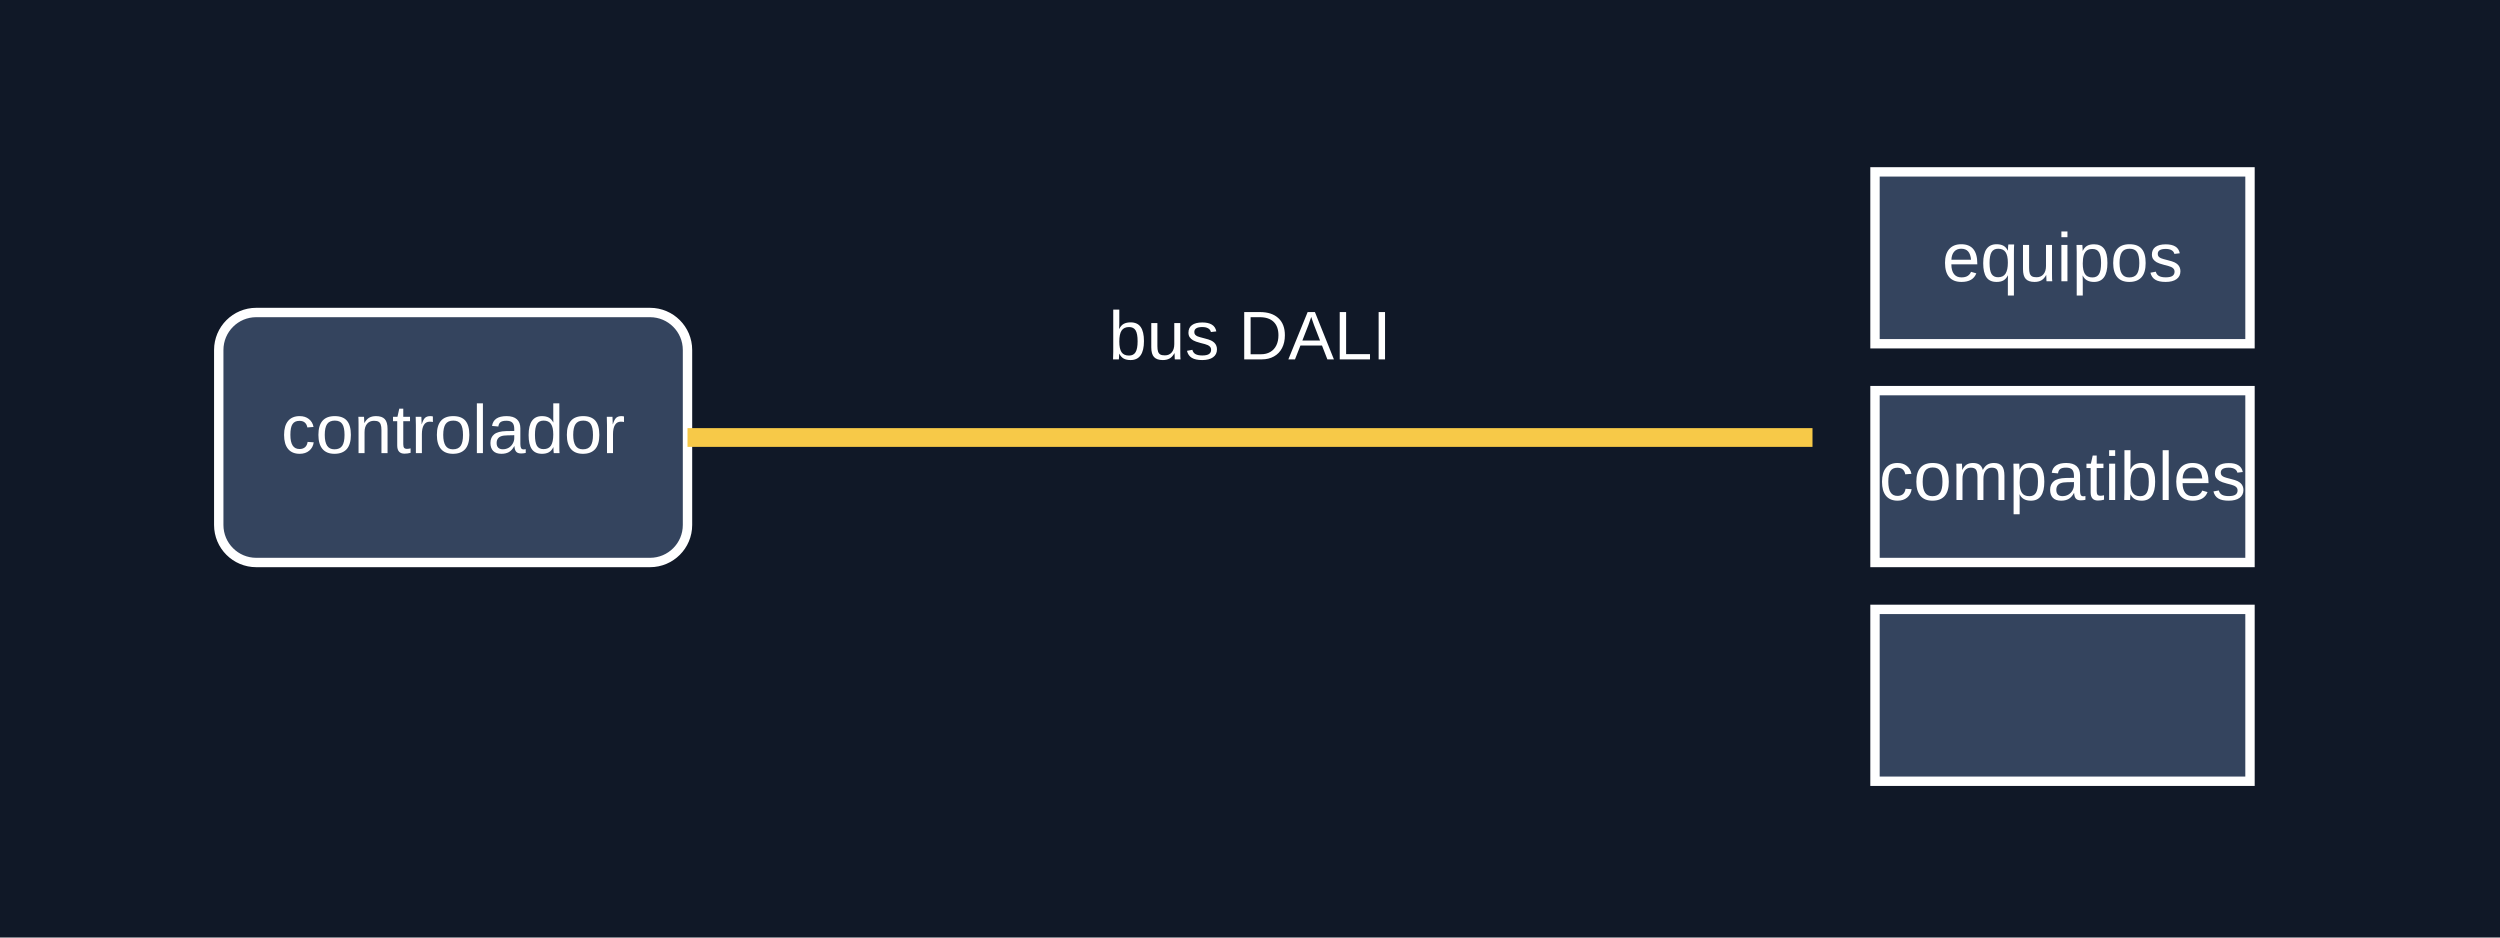
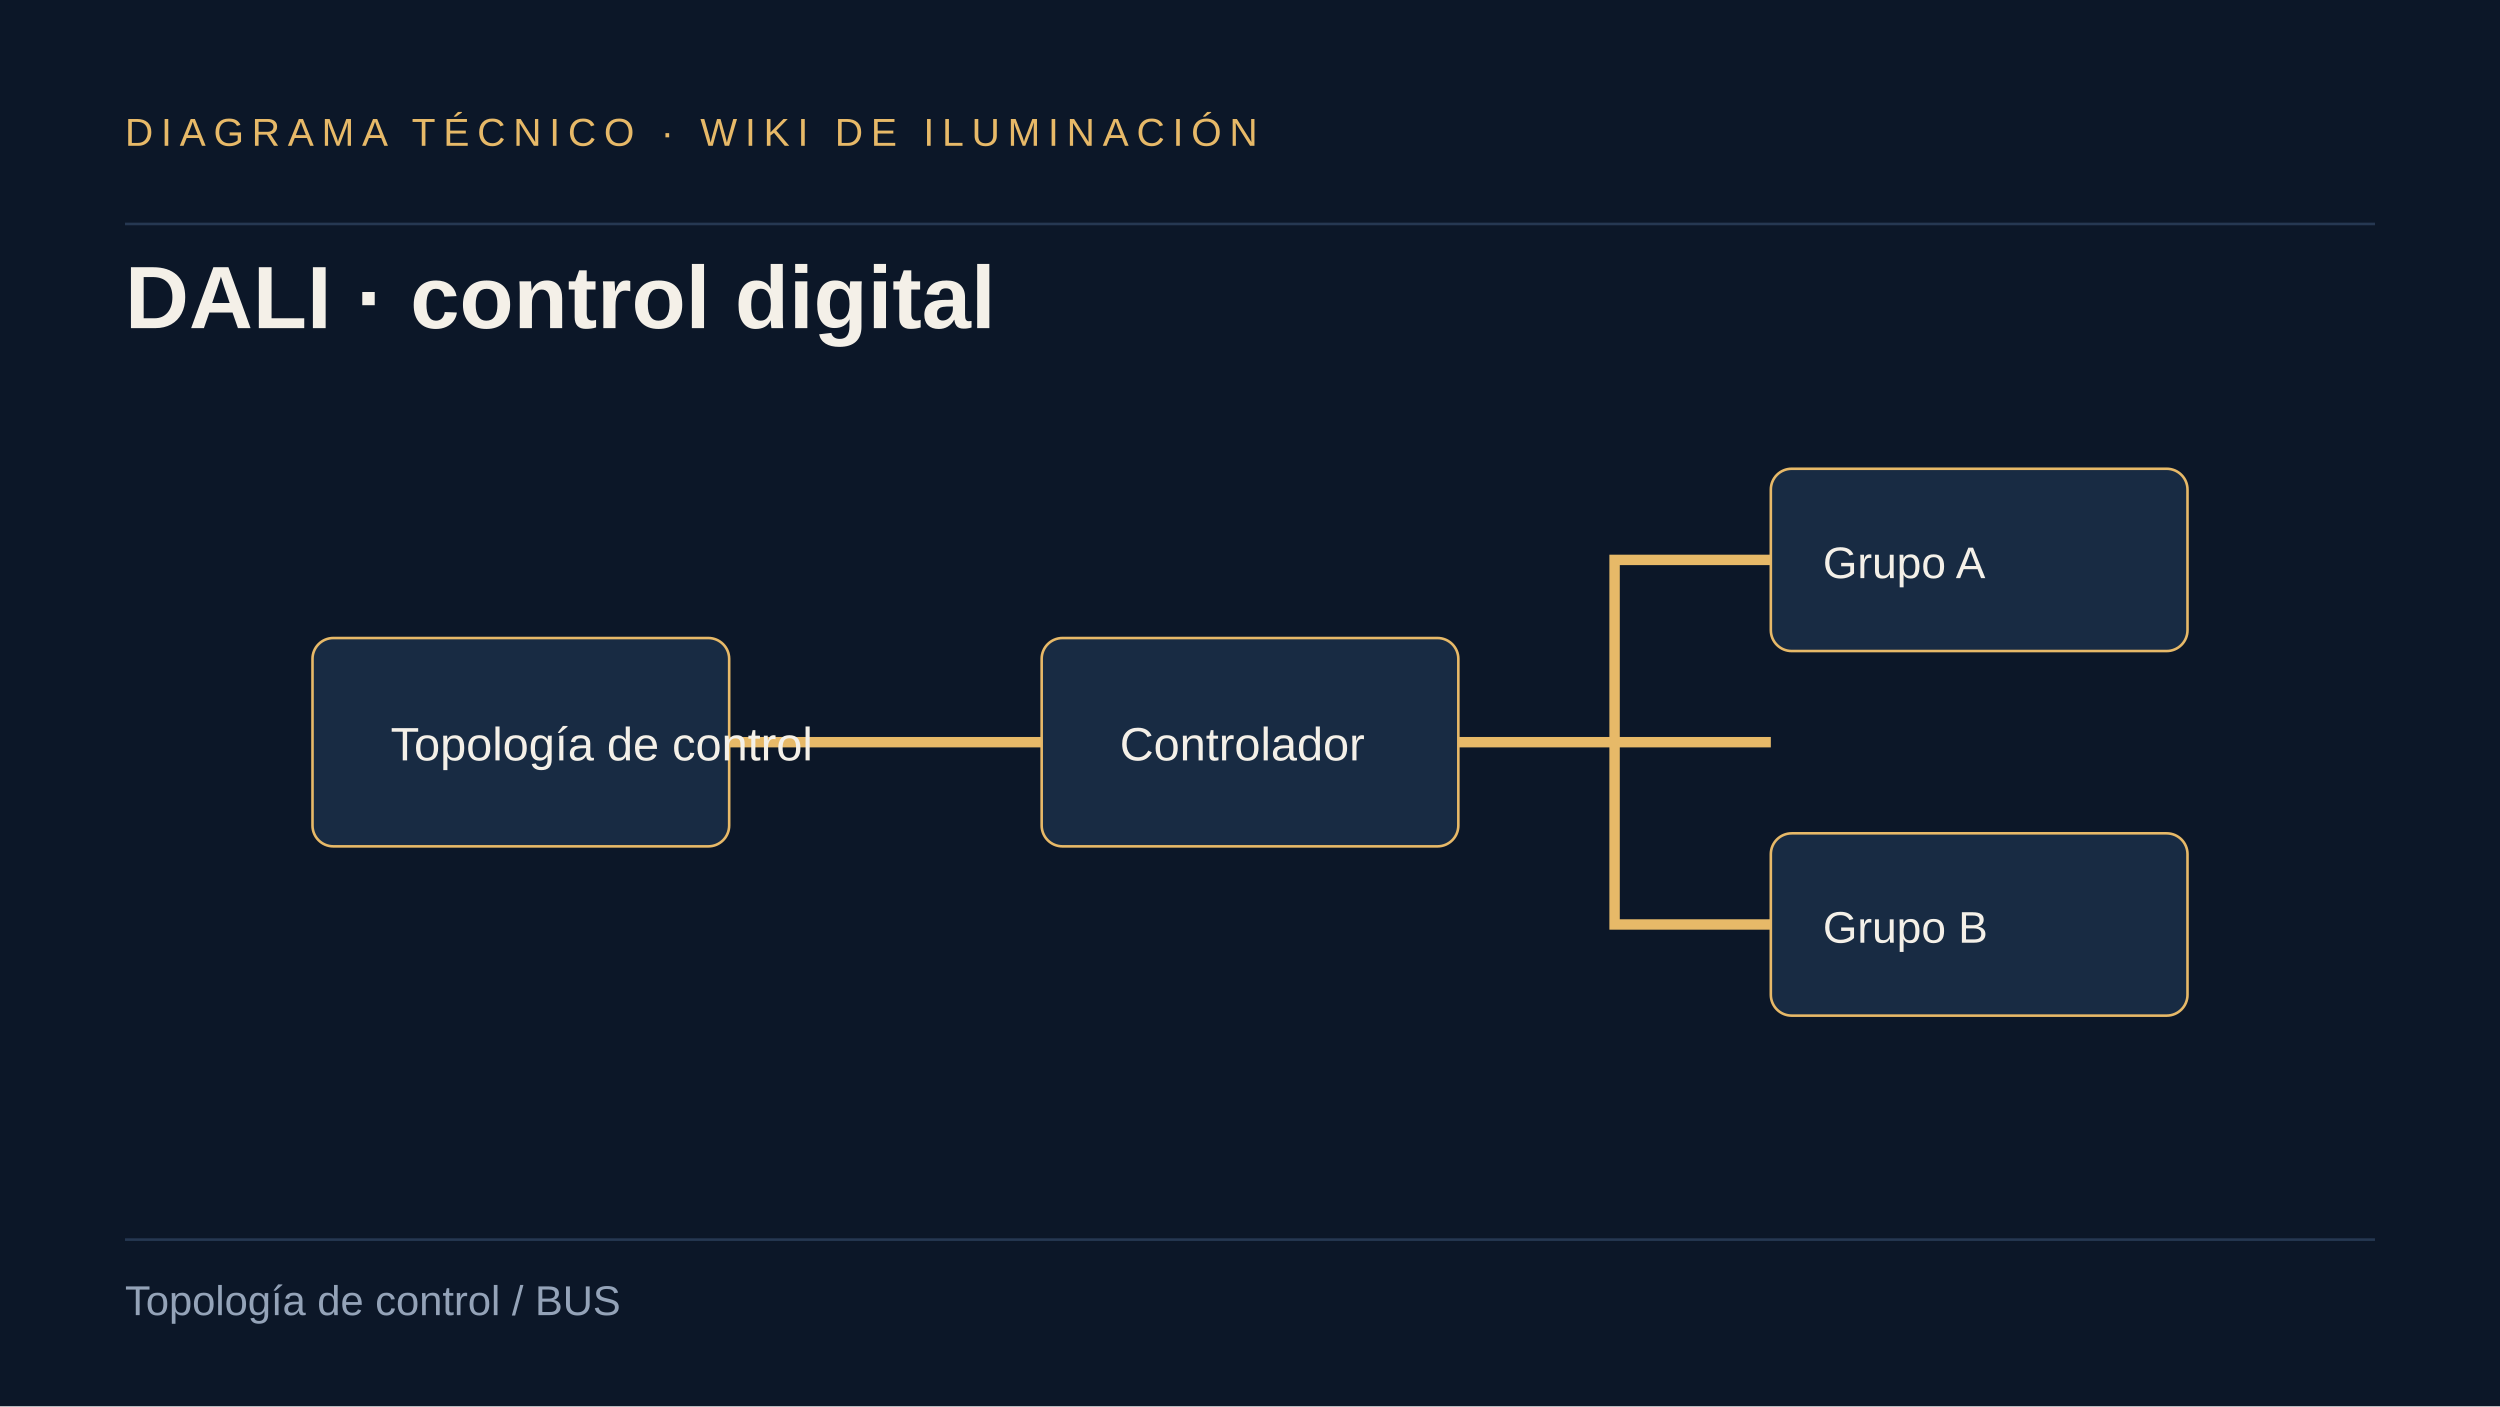
- <svg xmlns="http://www.w3.org/2000/svg" viewBox="0 0 800 300">
-   <rect width="800" height="300" fill="#101827" />
-   <rect x="70" y="100" width="150" height="80" rx="12" fill="#34445e" stroke="#fff" stroke-width="3" />
-   <path d="M220 140h360" stroke="#f7c948" stroke-width="6" />
-   <g fill="#34445e" stroke="#fff" stroke-width="3">
-     <rect x="600" y="55" width="120" height="55" />
-     <rect x="600" y="125" width="120" height="55" />
-     <rect x="600" y="195" width="120" height="55" />
-   </g>
-   <g fill="#fff" font-family="Arial" font-size="22" text-anchor="middle">
-     <text x="145" y="145">controlador</text>
-     <text x="400" y="115">bus DALI</text>
-     <text x="660" y="90">equipos</text>
-     <text x="660" y="160">compatibles</text>
-   </g>
+ <svg xmlns="http://www.w3.org/2000/svg" viewBox="0 0 960 540" role="img">
+   <defs>
+     <linearGradient id="g" x1="0" x2="1">
+       <stop stop-color="#e7b968" />
+       <stop offset="1" stop-color="#f4d898" />
+     </linearGradient>
+     <filter id="glow">
+       <feGaussianBlur stdDeviation="7" result="b" />
+       <feMerge>
+         <feMergeNode in="b" />
+         <feMergeNode in="SourceGraphic" />
+       </feMerge>
+     </filter>
+   </defs>
+   <rect width="960" height="540" fill="#0c1728" />
+   <path d="M48 86H912M48 476H912" stroke="#263852" />
+   <text x="48" y="56" fill="#e7b968" font-family="Arial,sans-serif" font-size="15" letter-spacing="3">DIAGRAMA TÉCNICO · WIKI DE ILUMINACIÓN</text>
+   <text x="48" y="126" fill="#f4f0e8" font-family="Arial,sans-serif" font-weight="700" font-size="34">DALI · control digital</text>
+   <text x="48" y="505" fill="#94a3b8" font-family="Arial,sans-serif" font-size="16">Topología de control  /  BUS</text>
+   <rect x="120" y="245" width="160" height="80" rx="8" fill="#182b43" stroke="#e7b968" />
+   <rect x="400" y="245" width="160" height="80" rx="8" fill="#182b43" stroke="#e7b968" />
+   <rect x="680" y="180" width="160" height="70" rx="8" fill="#182b43" stroke="#e7b968" />
+   <rect x="680" y="320" width="160" height="70" rx="8" fill="#182b43" stroke="#e7b968" />
+   <path d="M280 285H400M560 285H680M560 285H620V355H680M560 285H620V215H680" stroke="#e7b968" stroke-width="4" fill="none" />
+   <text x="150" y="292" fill="#f4f0e8" font-family="Arial" font-size="18">Topología de control</text>
+   <text x="430" y="292" fill="#f4f0e8" font-family="Arial" font-size="18">Controlador</text>
+   <text x="700" y="222" fill="#f4f0e8" font-family="Arial" font-size="17">Grupo A</text>
+   <text x="700" y="362" fill="#f4f0e8" font-family="Arial" font-size="17">Grupo B</text>
</svg>
